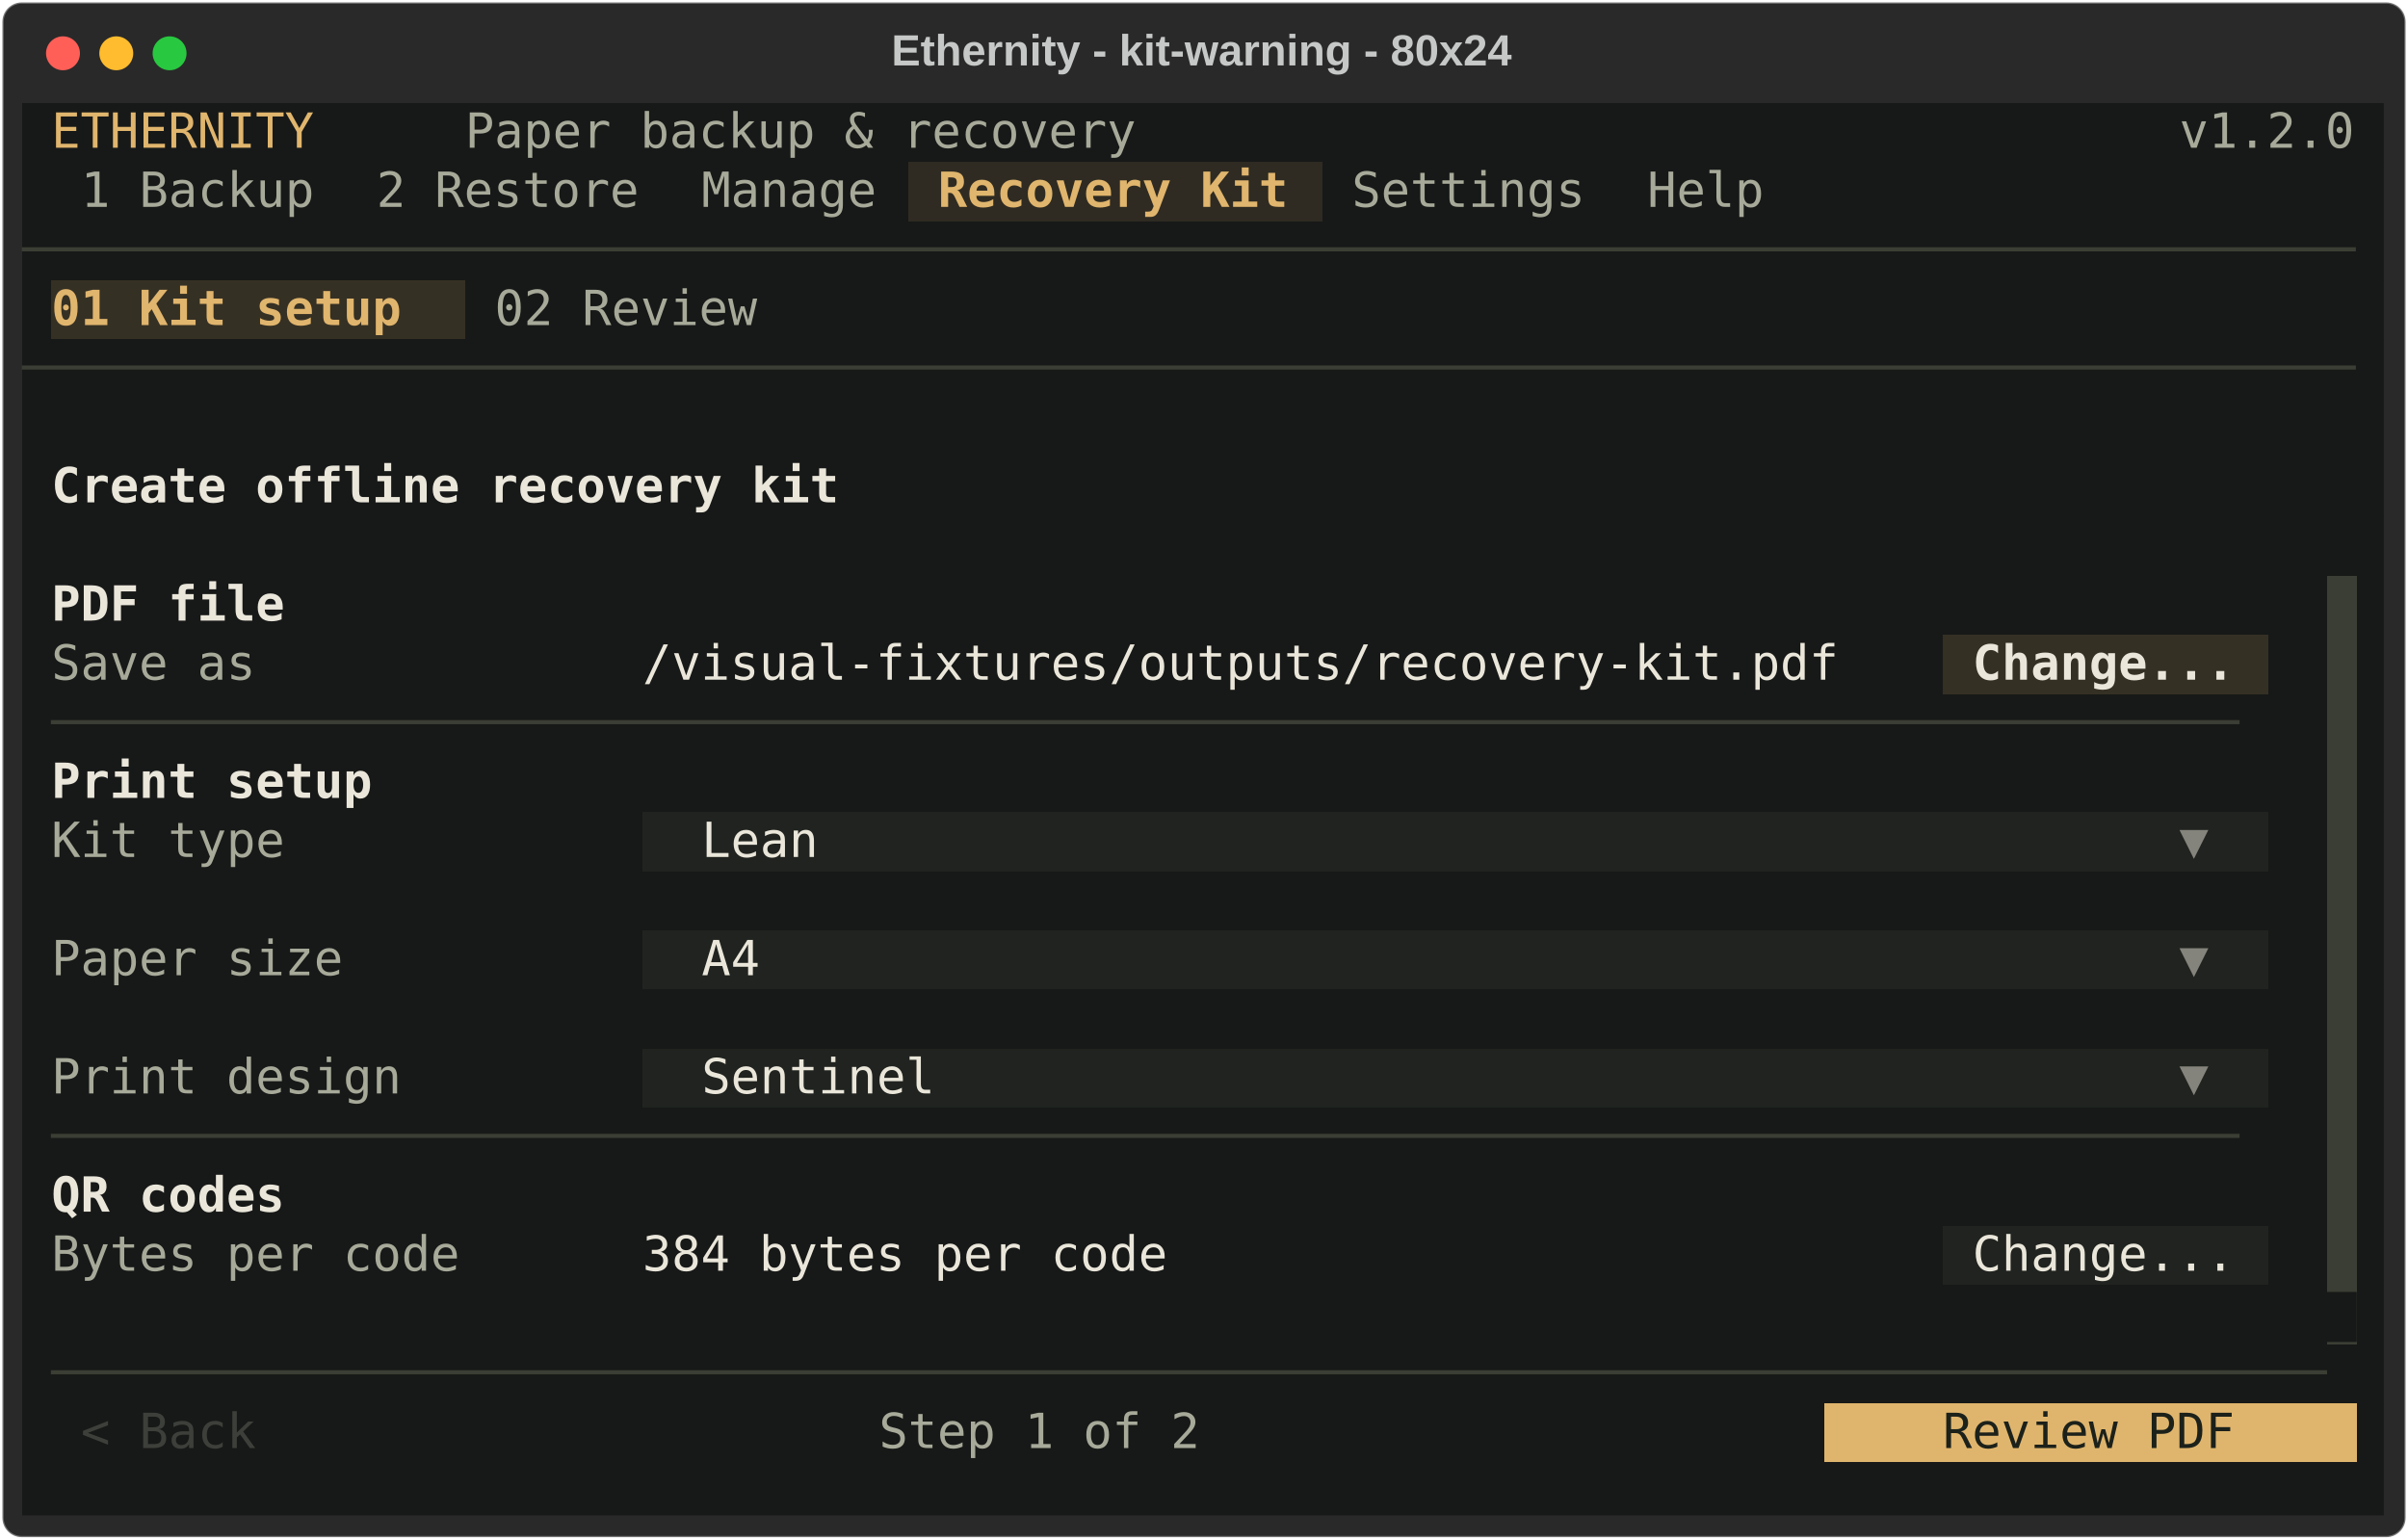
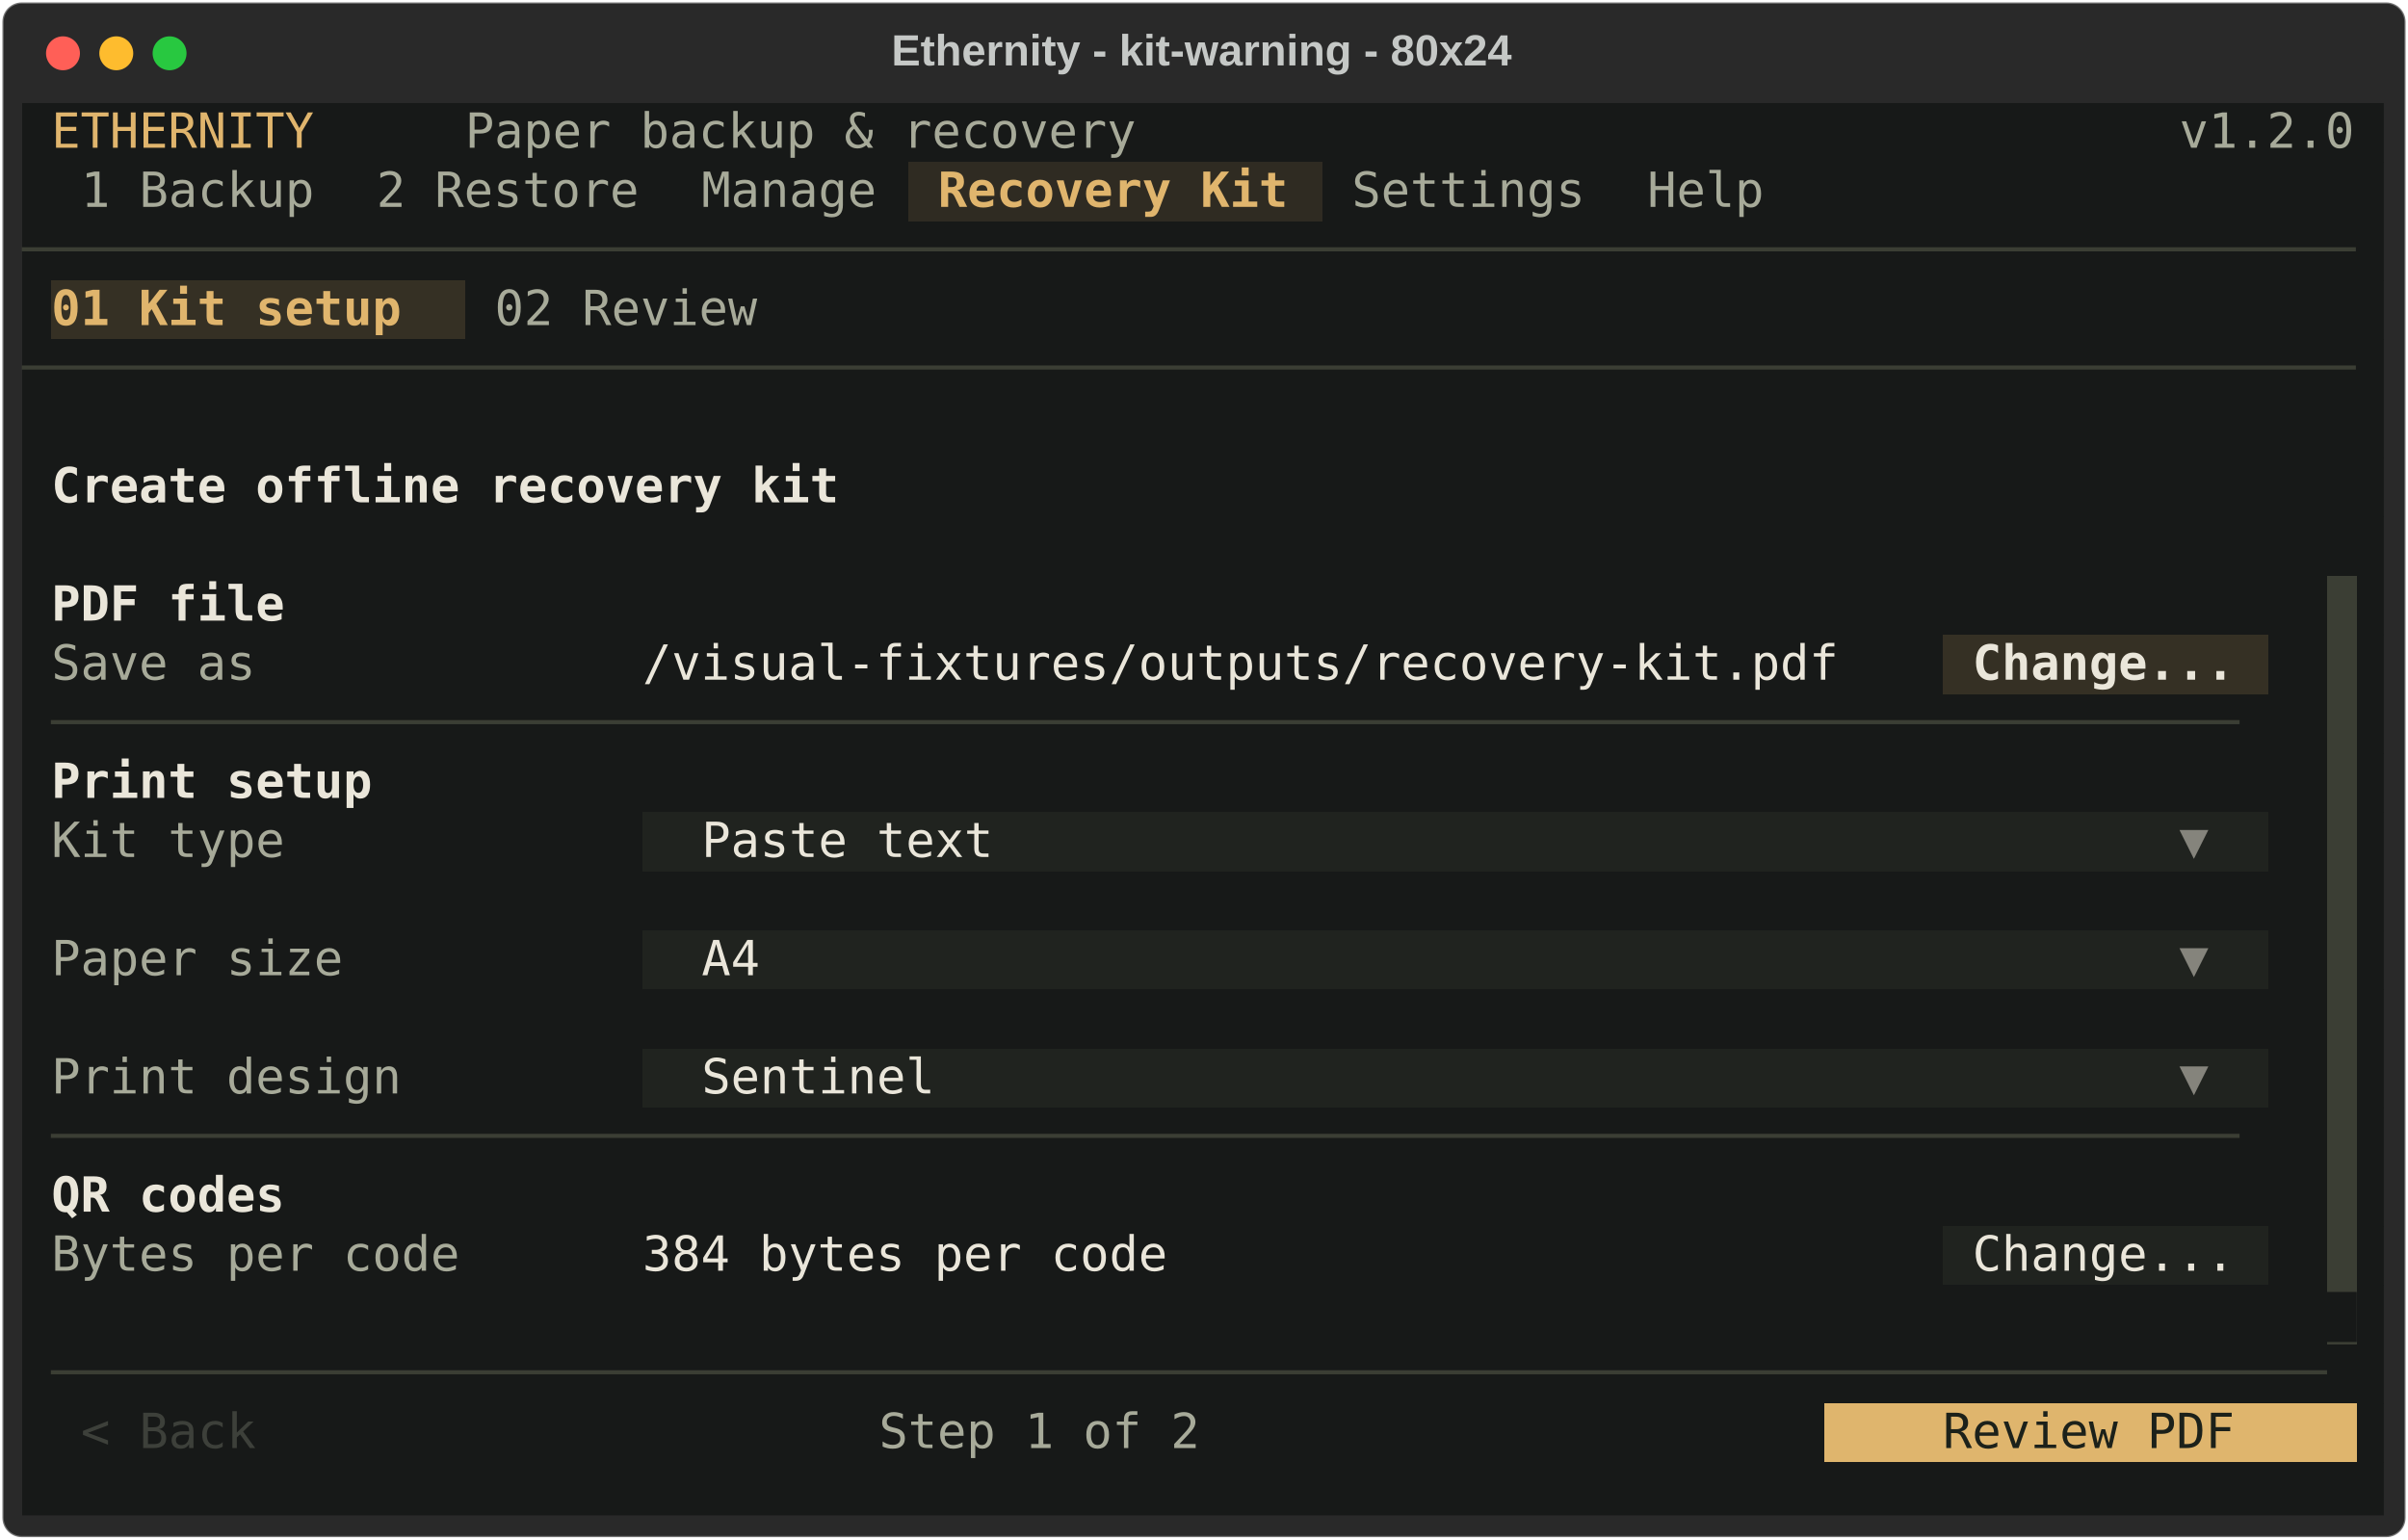
<svg xmlns="http://www.w3.org/2000/svg" class="rich-terminal" viewBox="0 0 994 635.6">
  <style>

    @font-face {
        font-family: "Fira Code";
        src: local("FiraCode-Regular"),
                url("https://cdnjs.cloudflare.com/ajax/libs/firacode/6.2.0/woff2/FiraCode-Regular.woff2") format("woff2"),
                url("https://cdnjs.cloudflare.com/ajax/libs/firacode/6.2.0/woff/FiraCode-Regular.woff") format("woff");
        font-style: normal;
        font-weight: 400;
    }
    @font-face {
        font-family: "Fira Code";
        src: local("FiraCode-Bold"),
                url("https://cdnjs.cloudflare.com/ajax/libs/firacode/6.2.0/woff2/FiraCode-Bold.woff2") format("woff2"),
                url("https://cdnjs.cloudflare.com/ajax/libs/firacode/6.2.0/woff/FiraCode-Bold.woff") format("woff");
        font-style: bold;
        font-weight: 700;
    }

    .terminal-matrix {
        font-family: Fira Code, monospace;
        font-size: 20px;
        line-height: 24.4px;
        font-variant-east-asian: full-width;
    }

    .terminal-title {
        font-size: 18px;
        font-weight: bold;
        font-family: arial;
    }

    .terminal-r1 { fill: #c5c8c6 }
.terminal-r2 { fill: #e0b56d }
.terminal-r3 { fill: #a7aa99 }
.terminal-r4 { fill: #e0b56d;font-weight: bold }
.terminal-r5 { fill: #3b3e34 }
.terminal-r6 { fill: #eae6da;font-weight: bold }
.terminal-r7 { fill: #171918 }
.terminal-r8 { fill: #eae6da }
.terminal-r9 { fill: #85847c }
.terminal-r10 { fill: #3d403a }
.terminal-r11 { fill: #1c211a }
    </style>
  <defs>
    <clipPath id="terminal-clip-terminal">
      <rect x="0" y="0" width="975.0" height="584.6" />
    </clipPath>
    <clipPath id="terminal-line-0">
      <rect x="0" y="1.5" width="976" height="24.65" />
    </clipPath>
    <clipPath id="terminal-line-1">
      <rect x="0" y="25.9" width="976" height="24.65" />
    </clipPath>
    <clipPath id="terminal-line-2">
      <rect x="0" y="50.3" width="976" height="24.65" />
    </clipPath>
    <clipPath id="terminal-line-3">
      <rect x="0" y="74.7" width="976" height="24.65" />
    </clipPath>
    <clipPath id="terminal-line-4">
      <rect x="0" y="99.1" width="976" height="24.65" />
    </clipPath>
    <clipPath id="terminal-line-5">
      <rect x="0" y="123.5" width="976" height="24.65" />
    </clipPath>
    <clipPath id="terminal-line-6">
      <rect x="0" y="147.9" width="976" height="24.65" />
    </clipPath>
    <clipPath id="terminal-line-7">
      <rect x="0" y="172.3" width="976" height="24.65" />
    </clipPath>
    <clipPath id="terminal-line-8">
      <rect x="0" y="196.7" width="976" height="24.65" />
    </clipPath>
    <clipPath id="terminal-line-9">
      <rect x="0" y="221.1" width="976" height="24.65" />
    </clipPath>
    <clipPath id="terminal-line-10">
      <rect x="0" y="245.5" width="976" height="24.65" />
    </clipPath>
    <clipPath id="terminal-line-11">
      <rect x="0" y="269.9" width="976" height="24.65" />
    </clipPath>
    <clipPath id="terminal-line-12">
      <rect x="0" y="294.3" width="976" height="24.65" />
    </clipPath>
    <clipPath id="terminal-line-13">
      <rect x="0" y="318.7" width="976" height="24.65" />
    </clipPath>
    <clipPath id="terminal-line-14">
      <rect x="0" y="343.1" width="976" height="24.65" />
    </clipPath>
    <clipPath id="terminal-line-15">
      <rect x="0" y="367.5" width="976" height="24.65" />
    </clipPath>
    <clipPath id="terminal-line-16">
      <rect x="0" y="391.9" width="976" height="24.65" />
    </clipPath>
    <clipPath id="terminal-line-17">
      <rect x="0" y="416.3" width="976" height="24.65" />
    </clipPath>
    <clipPath id="terminal-line-18">
      <rect x="0" y="440.7" width="976" height="24.65" />
    </clipPath>
    <clipPath id="terminal-line-19">
      <rect x="0" y="465.1" width="976" height="24.65" />
    </clipPath>
    <clipPath id="terminal-line-20">
      <rect x="0" y="489.5" width="976" height="24.65" />
    </clipPath>
    <clipPath id="terminal-line-21">
      <rect x="0" y="513.9" width="976" height="24.65" />
    </clipPath>
    <clipPath id="terminal-line-22">
      <rect x="0" y="538.3" width="976" height="24.65" />
    </clipPath>
  </defs>
  <rect fill="#292929" stroke="rgba(255,255,255,0.35)" stroke-width="1" x="1" y="1" width="992" height="633.6" rx="8" />
  <text class="terminal-title" fill="#c5c8c6" text-anchor="middle" x="496" y="27">Ethernity - kit-warning - 80x24</text>
  <g transform="translate(26,22)">
    <circle cx="0" cy="0" r="7" fill="#ff5f57" />
    <circle cx="22" cy="0" r="7" fill="#febc2e" />
    <circle cx="44" cy="0" r="7" fill="#28c840" />
  </g>
  <g transform="translate(9, 41)" clip-path="url(#terminal-clip-terminal)">
    <rect fill="#171918" x="0" y="1.5" width="12.2" height="24.65" shape-rendering="crispEdges" />
    <rect fill="#171918" x="12.2" y="1.5" width="109.8" height="24.65" shape-rendering="crispEdges" />
    <rect fill="#171918" x="122" y="1.5" width="61" height="24.65" shape-rendering="crispEdges" />
    <rect fill="#171918" x="183" y="1.5" width="280.6" height="24.65" shape-rendering="crispEdges" />
    <rect fill="#171918" x="463.6" y="1.5" width="427" height="24.65" shape-rendering="crispEdges" />
    <rect fill="#171918" x="890.6" y="1.5" width="73.2" height="24.65" shape-rendering="crispEdges" />
    <rect fill="#171918" x="963.8" y="1.5" width="12.2" height="24.65" shape-rendering="crispEdges" />
    <rect fill="#171918" x="0" y="25.9" width="24.4" height="24.65" shape-rendering="crispEdges" />
    <rect fill="#171918" x="24.4" y="25.9" width="97.6" height="24.65" shape-rendering="crispEdges" />
    <rect fill="#171918" x="122" y="25.9" width="24.4" height="24.65" shape-rendering="crispEdges" />
    <rect fill="#171918" x="146.4" y="25.9" width="109.8" height="24.65" shape-rendering="crispEdges" />
    <rect fill="#171918" x="256.2" y="25.9" width="24.4" height="24.65" shape-rendering="crispEdges" />
    <rect fill="#171918" x="280.6" y="25.9" width="73.2" height="24.65" shape-rendering="crispEdges" />
    <rect fill="#171918" x="353.8" y="25.9" width="12.2" height="24.65" shape-rendering="crispEdges" />
    <rect fill="#2f2b22" x="366" y="25.9" width="12.2" height="24.65" shape-rendering="crispEdges" />
    <rect fill="#2f2b22" x="378.2" y="25.9" width="146.4" height="24.65" shape-rendering="crispEdges" />
    <rect fill="#2f2b22" x="524.6" y="25.9" width="12.2" height="24.65" shape-rendering="crispEdges" />
    <rect fill="#171918" x="536.8" y="25.9" width="12.2" height="24.65" shape-rendering="crispEdges" />
    <rect fill="#171918" x="549" y="25.9" width="97.6" height="24.65" shape-rendering="crispEdges" />
    <rect fill="#171918" x="646.6" y="25.9" width="24.4" height="24.65" shape-rendering="crispEdges" />
    <rect fill="#171918" x="671" y="25.9" width="48.8" height="24.65" shape-rendering="crispEdges" />
    <rect fill="#171918" x="719.8" y="25.9" width="256.2" height="24.65" shape-rendering="crispEdges" />
    <rect fill="#171918" x="0" y="50.3" width="976" height="24.65" shape-rendering="crispEdges" />
    <rect fill="#171918" x="0" y="74.7" width="12.2" height="24.65" shape-rendering="crispEdges" />
    <rect fill="#353024" x="12.2" y="74.7" width="146.4" height="24.65" shape-rendering="crispEdges" />
    <rect fill="#353024" x="158.6" y="74.7" width="24.4" height="24.65" shape-rendering="crispEdges" />
    <rect fill="#171918" x="183" y="74.7" width="12.2" height="24.65" shape-rendering="crispEdges" />
    <rect fill="#171918" x="195.2" y="74.7" width="109.8" height="24.65" shape-rendering="crispEdges" />
    <rect fill="#171918" x="305" y="74.7" width="24.4" height="24.65" shape-rendering="crispEdges" />
    <rect fill="#171918" x="329.4" y="74.7" width="646.6" height="24.65" shape-rendering="crispEdges" />
    <rect fill="#171918" x="0" y="99.1" width="976" height="24.65" shape-rendering="crispEdges" />
    <rect fill="#171918" x="0" y="123.5" width="976" height="24.65" shape-rendering="crispEdges" />
    <rect fill="#171918" x="0" y="147.9" width="12.2" height="24.65" shape-rendering="crispEdges" />
    <rect fill="#171918" x="12.2" y="147.9" width="329.4" height="24.65" shape-rendering="crispEdges" />
    <rect fill="#171918" x="341.6" y="147.9" width="634.4" height="24.65" shape-rendering="crispEdges" />
    <rect fill="#171918" x="0" y="172.3" width="976" height="24.65" shape-rendering="crispEdges" />
    <rect fill="#171918" x="0" y="196.7" width="12.2" height="24.65" shape-rendering="crispEdges" />
    <rect fill="#171918" x="12.2" y="196.7" width="97.6" height="24.65" shape-rendering="crispEdges" />
    <rect fill="#171918" x="109.8" y="196.7" width="841.8" height="24.65" shape-rendering="crispEdges" />
    <rect fill="#3b3e34" x="951.6" y="196.7" width="12.2" height="24.65" shape-rendering="crispEdges" />
    <rect fill="#171918" x="963.8" y="196.7" width="12.2" height="24.65" shape-rendering="crispEdges" />
    <rect fill="#171918" x="0" y="221.1" width="12.2" height="24.65" shape-rendering="crispEdges" />
    <rect fill="#171918" x="12.2" y="221.1" width="85.4" height="24.65" shape-rendering="crispEdges" />
    <rect fill="#171918" x="97.6" y="221.1" width="134.2" height="24.65" shape-rendering="crispEdges" />
    <rect fill="#171918" x="231.8" y="221.1" width="24.4" height="24.65" shape-rendering="crispEdges" />
    <rect fill="#171918" x="256.2" y="221.1" width="500.2" height="24.65" shape-rendering="crispEdges" />
    <rect fill="#171918" x="756.4" y="221.1" width="24.4" height="24.65" shape-rendering="crispEdges" />
    <rect fill="#171918" x="780.8" y="221.1" width="12.2" height="24.65" shape-rendering="crispEdges" />
    <rect fill="#353024" x="793" y="221.1" width="12.2" height="24.65" shape-rendering="crispEdges" />
    <rect fill="#353024" x="805.2" y="221.1" width="109.8" height="24.65" shape-rendering="crispEdges" />
    <rect fill="#353024" x="915" y="221.1" width="12.2" height="24.65" shape-rendering="crispEdges" />
    <rect fill="#171918" x="927.2" y="221.1" width="24.4" height="24.65" shape-rendering="crispEdges" />
    <rect fill="#3b3e34" x="951.6" y="221.1" width="12.2" height="24.65" shape-rendering="crispEdges" />
    <rect fill="#171918" x="963.8" y="221.1" width="12.2" height="24.65" shape-rendering="crispEdges" />
    <rect fill="#171918" x="0" y="245.5" width="12.2" height="24.65" shape-rendering="crispEdges" />
    <rect fill="#171918" x="12.2" y="245.5" width="915" height="24.65" shape-rendering="crispEdges" />
    <rect fill="#171918" x="927.2" y="245.5" width="24.4" height="24.65" shape-rendering="crispEdges" />
    <rect fill="#3b3e34" x="951.6" y="245.5" width="12.2" height="24.65" shape-rendering="crispEdges" />
    <rect fill="#171918" x="963.8" y="245.5" width="12.2" height="24.65" shape-rendering="crispEdges" />
    <rect fill="#171918" x="0" y="269.9" width="12.2" height="24.65" shape-rendering="crispEdges" />
    <rect fill="#171918" x="12.2" y="269.9" width="134.2" height="24.65" shape-rendering="crispEdges" />
    <rect fill="#171918" x="146.4" y="269.9" width="805.2" height="24.65" shape-rendering="crispEdges" />
    <rect fill="#3b3e34" x="951.6" y="269.9" width="12.2" height="24.65" shape-rendering="crispEdges" />
    <rect fill="#171918" x="963.8" y="269.9" width="12.2" height="24.65" shape-rendering="crispEdges" />
    <rect fill="#171918" x="0" y="294.3" width="12.2" height="24.65" shape-rendering="crispEdges" />
    <rect fill="#171918" x="12.2" y="294.3" width="97.6" height="24.65" shape-rendering="crispEdges" />
    <rect fill="#171918" x="109.8" y="294.3" width="122" height="24.65" shape-rendering="crispEdges" />
    <rect fill="#171918" x="231.8" y="294.3" width="24.4" height="24.65" shape-rendering="crispEdges" />
    <rect fill="#20231f" x="256.2" y="294.3" width="24.4" height="24.65" shape-rendering="crispEdges" />
-     <rect fill="#20231f" x="280.6" y="294.3" width="48.8" height="24.65" shape-rendering="crispEdges" />
-     <rect fill="#20231f" x="329.4" y="294.3" width="561.2" height="24.65" shape-rendering="crispEdges" />
+     <rect fill="#20231f" x="280.6" y="294.3" width="122" height="24.65" shape-rendering="crispEdges" />
+     <rect fill="#20231f" x="402.6" y="294.3" width="488" height="24.65" shape-rendering="crispEdges" />
    <rect fill="#20231f" x="890.6" y="294.3" width="12.2" height="24.65" shape-rendering="crispEdges" />
    <rect fill="#20231f" x="902.8" y="294.3" width="24.4" height="24.65" shape-rendering="crispEdges" />
    <rect fill="#171918" x="927.2" y="294.3" width="24.4" height="24.65" shape-rendering="crispEdges" />
    <rect fill="#3b3e34" x="951.6" y="294.3" width="12.2" height="24.65" shape-rendering="crispEdges" />
    <rect fill="#171918" x="963.8" y="294.3" width="12.2" height="24.65" shape-rendering="crispEdges" />
    <rect fill="#171918" x="0" y="318.7" width="951.6" height="24.65" shape-rendering="crispEdges" />
    <rect fill="#3b3e34" x="951.6" y="318.7" width="12.2" height="24.65" shape-rendering="crispEdges" />
    <rect fill="#171918" x="963.8" y="318.7" width="12.2" height="24.65" shape-rendering="crispEdges" />
    <rect fill="#171918" x="0" y="343.1" width="12.2" height="24.65" shape-rendering="crispEdges" />
    <rect fill="#171918" x="12.2" y="343.1" width="122" height="24.65" shape-rendering="crispEdges" />
    <rect fill="#171918" x="134.2" y="343.1" width="97.6" height="24.65" shape-rendering="crispEdges" />
    <rect fill="#171918" x="231.8" y="343.1" width="24.4" height="24.65" shape-rendering="crispEdges" />
    <rect fill="#20231f" x="256.2" y="343.1" width="24.4" height="24.65" shape-rendering="crispEdges" />
    <rect fill="#20231f" x="280.6" y="343.1" width="24.4" height="24.65" shape-rendering="crispEdges" />
    <rect fill="#20231f" x="305" y="343.1" width="585.6" height="24.65" shape-rendering="crispEdges" />
    <rect fill="#20231f" x="890.6" y="343.1" width="12.2" height="24.65" shape-rendering="crispEdges" />
    <rect fill="#20231f" x="902.8" y="343.1" width="24.4" height="24.65" shape-rendering="crispEdges" />
    <rect fill="#171918" x="927.2" y="343.1" width="24.4" height="24.65" shape-rendering="crispEdges" />
    <rect fill="#3b3e34" x="951.6" y="343.1" width="12.2" height="24.65" shape-rendering="crispEdges" />
    <rect fill="#171918" x="963.8" y="343.1" width="12.2" height="24.65" shape-rendering="crispEdges" />
    <rect fill="#171918" x="0" y="367.5" width="951.6" height="24.65" shape-rendering="crispEdges" />
    <rect fill="#3b3e34" x="951.6" y="367.5" width="12.2" height="24.65" shape-rendering="crispEdges" />
    <rect fill="#171918" x="963.8" y="367.5" width="12.2" height="24.65" shape-rendering="crispEdges" />
    <rect fill="#171918" x="0" y="391.9" width="12.2" height="24.65" shape-rendering="crispEdges" />
    <rect fill="#171918" x="12.2" y="391.9" width="146.4" height="24.65" shape-rendering="crispEdges" />
    <rect fill="#171918" x="158.6" y="391.9" width="73.2" height="24.65" shape-rendering="crispEdges" />
    <rect fill="#171918" x="231.8" y="391.9" width="24.4" height="24.65" shape-rendering="crispEdges" />
    <rect fill="#20231f" x="256.2" y="391.9" width="24.4" height="24.65" shape-rendering="crispEdges" />
    <rect fill="#20231f" x="280.6" y="391.9" width="97.6" height="24.65" shape-rendering="crispEdges" />
    <rect fill="#20231f" x="378.2" y="391.9" width="512.4" height="24.65" shape-rendering="crispEdges" />
    <rect fill="#20231f" x="890.6" y="391.9" width="12.2" height="24.65" shape-rendering="crispEdges" />
    <rect fill="#20231f" x="902.8" y="391.9" width="24.4" height="24.65" shape-rendering="crispEdges" />
    <rect fill="#171918" x="927.2" y="391.9" width="24.4" height="24.65" shape-rendering="crispEdges" />
    <rect fill="#3b3e34" x="951.6" y="391.9" width="12.2" height="24.65" shape-rendering="crispEdges" />
    <rect fill="#171918" x="963.8" y="391.9" width="12.2" height="24.65" shape-rendering="crispEdges" />
    <rect fill="#171918" x="0" y="416.3" width="12.2" height="24.65" shape-rendering="crispEdges" />
    <rect fill="#171918" x="12.2" y="416.3" width="915" height="24.65" shape-rendering="crispEdges" />
    <rect fill="#171918" x="927.2" y="416.3" width="24.4" height="24.65" shape-rendering="crispEdges" />
    <rect fill="#3b3e34" x="951.6" y="416.3" width="12.2" height="24.65" shape-rendering="crispEdges" />
    <rect fill="#171918" x="963.8" y="416.3" width="12.2" height="24.65" shape-rendering="crispEdges" />
    <rect fill="#171918" x="0" y="440.7" width="12.2" height="24.65" shape-rendering="crispEdges" />
    <rect fill="#171918" x="12.2" y="440.7" width="97.6" height="24.65" shape-rendering="crispEdges" />
    <rect fill="#171918" x="109.8" y="440.7" width="841.8" height="24.65" shape-rendering="crispEdges" />
    <rect fill="#3b3e34" x="951.6" y="440.7" width="12.2" height="24.65" shape-rendering="crispEdges" />
    <rect fill="#171918" x="963.8" y="440.7" width="12.2" height="24.65" shape-rendering="crispEdges" />
    <rect fill="#171918" x="0" y="465.1" width="12.2" height="24.65" shape-rendering="crispEdges" />
    <rect fill="#171918" x="12.2" y="465.1" width="170.8" height="24.65" shape-rendering="crispEdges" />
    <rect fill="#171918" x="183" y="465.1" width="48.8" height="24.65" shape-rendering="crispEdges" />
    <rect fill="#171918" x="231.8" y="465.1" width="24.4" height="24.65" shape-rendering="crispEdges" />
    <rect fill="#171918" x="256.2" y="465.1" width="219.6" height="24.65" shape-rendering="crispEdges" />
    <rect fill="#171918" x="475.8" y="465.1" width="305" height="24.65" shape-rendering="crispEdges" />
    <rect fill="#171918" x="780.8" y="465.1" width="12.2" height="24.65" shape-rendering="crispEdges" />
    <rect fill="#20231f" x="793" y="465.1" width="12.2" height="24.65" shape-rendering="crispEdges" />
    <rect fill="#20231f" x="805.2" y="465.1" width="109.8" height="24.65" shape-rendering="crispEdges" />
    <rect fill="#20231f" x="915" y="465.1" width="12.2" height="24.65" shape-rendering="crispEdges" />
    <rect fill="#171918" x="927.2" y="465.1" width="24.4" height="24.65" shape-rendering="crispEdges" />
    <rect fill="#3b3e34" x="951.6" y="465.1" width="12.2" height="24.65" shape-rendering="crispEdges" />
    <rect fill="#171918" x="963.8" y="465.1" width="12.2" height="24.65" shape-rendering="crispEdges" />
    <rect fill="#171918" x="0" y="489.5" width="951.6" height="24.65" shape-rendering="crispEdges" />
    <rect fill="#3b3e34" x="951.6" y="489.5" width="12.2" height="24.65" shape-rendering="crispEdges" />
    <rect fill="#171918" x="963.8" y="489.5" width="12.2" height="24.65" shape-rendering="crispEdges" />
    <rect fill="#171918" x="0" y="513.9" width="12.2" height="24.65" shape-rendering="crispEdges" />
    <rect fill="#171918" x="12.2" y="513.9" width="951.6" height="24.65" shape-rendering="crispEdges" />
    <rect fill="#171918" x="963.8" y="513.9" width="12.2" height="24.65" shape-rendering="crispEdges" />
    <rect fill="#171918" x="0" y="538.3" width="24.4" height="24.65" shape-rendering="crispEdges" />
    <rect fill="#171918" x="24.4" y="538.3" width="73.2" height="24.65" shape-rendering="crispEdges" />
    <rect fill="#171918" x="97.6" y="538.3" width="12.2" height="24.65" shape-rendering="crispEdges" />
    <rect fill="#171918" x="109.8" y="538.3" width="0" height="24.65" shape-rendering="crispEdges" />
    <rect fill="#171918" x="109.8" y="538.3" width="244" height="24.65" shape-rendering="crispEdges" />
    <rect fill="#171918" x="353.8" y="538.3" width="134.2" height="24.65" shape-rendering="crispEdges" />
    <rect fill="#171918" x="488" y="538.3" width="0" height="24.65" shape-rendering="crispEdges" />
    <rect fill="#171918" x="488" y="538.3" width="256.2" height="24.65" shape-rendering="crispEdges" />
    <rect fill="#dfb56d" x="744.2" y="538.3" width="48.8" height="24.65" shape-rendering="crispEdges" />
    <rect fill="#dfb56d" x="793" y="538.3" width="122" height="24.65" shape-rendering="crispEdges" />
    <rect fill="#dfb56d" x="915" y="538.3" width="48.8" height="24.65" shape-rendering="crispEdges" />
    <rect fill="#171918" x="963.8" y="538.3" width="12.2" height="24.65" shape-rendering="crispEdges" />
    <rect fill="#171918" x="0" y="562.7" width="976" height="24.65" shape-rendering="crispEdges" />
    <g class="terminal-matrix">
      <text class="terminal-r2" x="12.2" y="20" textLength="109.8" clip-path="url(#terminal-line-0)">ETHERNITY</text>
      <text class="terminal-r3" x="183" y="20" textLength="280.6" clip-path="url(#terminal-line-0)">Paper backup &amp; recovery</text>
      <text class="terminal-r3" x="890.6" y="20" textLength="73.2" clip-path="url(#terminal-line-0)">v1.2.0</text>
      <text class="terminal-r1" x="976" y="20" textLength="12.2" clip-path="url(#terminal-line-0)">
</text>
      <text class="terminal-r3" x="24.4" y="44.4" textLength="97.6" clip-path="url(#terminal-line-1)">1 Backup</text>
      <text class="terminal-r3" x="146.4" y="44.4" textLength="109.8" clip-path="url(#terminal-line-1)">2 Restore</text>
      <text class="terminal-r3" x="280.6" y="44.4" textLength="73.2" clip-path="url(#terminal-line-1)">Manage</text>
      <text class="terminal-r4" x="378.2" y="44.4" textLength="146.4" clip-path="url(#terminal-line-1)">Recovery Kit</text>
      <text class="terminal-r3" x="549" y="44.4" textLength="97.6" clip-path="url(#terminal-line-1)">Settings</text>
      <text class="terminal-r3" x="671" y="44.4" textLength="48.8" clip-path="url(#terminal-line-1)">Help</text>
      <text class="terminal-r1" x="976" y="44.4" textLength="12.2" clip-path="url(#terminal-line-1)">
</text>
      <text class="terminal-r5" x="0" y="68.8" textLength="976" clip-path="url(#terminal-line-2)">────────────────────────────────────────────────────────────────────────────────</text>
      <text class="terminal-r1" x="976" y="68.8" textLength="12.2" clip-path="url(#terminal-line-2)">
</text>
      <text class="terminal-r4" x="12.2" y="93.2" textLength="146.4" clip-path="url(#terminal-line-3)">01 Kit setup</text>
      <text class="terminal-r3" x="195.2" y="93.2" textLength="109.8" clip-path="url(#terminal-line-3)">02 Review</text>
      <text class="terminal-r1" x="976" y="93.2" textLength="12.2" clip-path="url(#terminal-line-3)">
</text>
      <text class="terminal-r5" x="0" y="117.6" textLength="976" clip-path="url(#terminal-line-4)">────────────────────────────────────────────────────────────────────────────────</text>
      <text class="terminal-r1" x="976" y="117.6" textLength="12.2" clip-path="url(#terminal-line-4)">
</text>
      <text class="terminal-r1" x="976" y="142" textLength="12.2" clip-path="url(#terminal-line-5)">
</text>
      <text class="terminal-r6" x="12.2" y="166.4" textLength="329.4" clip-path="url(#terminal-line-6)">Create offline recovery kit</text>
      <text class="terminal-r1" x="976" y="166.4" textLength="12.2" clip-path="url(#terminal-line-6)">
</text>
      <text class="terminal-r1" x="976" y="190.8" textLength="12.2" clip-path="url(#terminal-line-7)">
</text>
      <text class="terminal-r6" x="12.2" y="215.2" textLength="97.6" clip-path="url(#terminal-line-8)">PDF file</text>
      <text class="terminal-r1" x="976" y="215.2" textLength="12.2" clip-path="url(#terminal-line-8)">
</text>
      <text class="terminal-r3" x="12.2" y="239.6" textLength="85.4" clip-path="url(#terminal-line-9)">Save as</text>
      <text class="terminal-r8" x="256.2" y="239.6" textLength="500.2" clip-path="url(#terminal-line-9)">/visual-fixtures/outputs/recovery-kit.pdf</text>
      <text class="terminal-r6" x="805.2" y="239.6" textLength="109.8" clip-path="url(#terminal-line-9)">Change...</text>
      <text class="terminal-r1" x="976" y="239.6" textLength="12.2" clip-path="url(#terminal-line-9)">
</text>
      <text class="terminal-r5" x="12.2" y="264" textLength="915" clip-path="url(#terminal-line-10)">───────────────────────────────────────────────────────────────────────────</text>
      <text class="terminal-r1" x="976" y="264" textLength="12.2" clip-path="url(#terminal-line-10)">
</text>
      <text class="terminal-r6" x="12.2" y="288.4" textLength="134.2" clip-path="url(#terminal-line-11)">Print setup</text>
      <text class="terminal-r1" x="976" y="288.4" textLength="12.2" clip-path="url(#terminal-line-11)">
</text>
      <text class="terminal-r3" x="12.2" y="312.8" textLength="97.6" clip-path="url(#terminal-line-12)">Kit type</text>
-       <text class="terminal-r8" x="280.6" y="312.8" textLength="48.8" clip-path="url(#terminal-line-12)">Lean</text>
+       <text class="terminal-r8" x="280.6" y="312.8" textLength="122" clip-path="url(#terminal-line-12)">Paste text</text>
      <text class="terminal-r9" x="890.6" y="312.8" textLength="12.2" clip-path="url(#terminal-line-12)">▼</text>
      <text class="terminal-r1" x="976" y="312.8" textLength="12.2" clip-path="url(#terminal-line-12)">
</text>
      <text class="terminal-r1" x="976" y="337.2" textLength="12.2" clip-path="url(#terminal-line-13)">
</text>
      <text class="terminal-r3" x="12.2" y="361.6" textLength="122" clip-path="url(#terminal-line-14)">Paper size</text>
      <text class="terminal-r8" x="280.6" y="361.6" textLength="24.4" clip-path="url(#terminal-line-14)">A4</text>
      <text class="terminal-r9" x="890.6" y="361.6" textLength="12.2" clip-path="url(#terminal-line-14)">▼</text>
      <text class="terminal-r1" x="976" y="361.6" textLength="12.2" clip-path="url(#terminal-line-14)">
</text>
      <text class="terminal-r1" x="976" y="386" textLength="12.2" clip-path="url(#terminal-line-15)">
</text>
      <text class="terminal-r3" x="12.2" y="410.4" textLength="146.4" clip-path="url(#terminal-line-16)">Print design</text>
      <text class="terminal-r8" x="280.6" y="410.4" textLength="97.6" clip-path="url(#terminal-line-16)">Sentinel</text>
      <text class="terminal-r9" x="890.6" y="410.4" textLength="12.2" clip-path="url(#terminal-line-16)">▼</text>
      <text class="terminal-r1" x="976" y="410.4" textLength="12.2" clip-path="url(#terminal-line-16)">
</text>
      <text class="terminal-r5" x="12.2" y="434.8" textLength="915" clip-path="url(#terminal-line-17)">───────────────────────────────────────────────────────────────────────────</text>
      <text class="terminal-r1" x="976" y="434.8" textLength="12.2" clip-path="url(#terminal-line-17)">
</text>
      <text class="terminal-r6" x="12.2" y="459.2" textLength="97.6" clip-path="url(#terminal-line-18)">QR codes</text>
      <text class="terminal-r1" x="976" y="459.2" textLength="12.2" clip-path="url(#terminal-line-18)">
</text>
      <text class="terminal-r3" x="12.2" y="483.6" textLength="170.8" clip-path="url(#terminal-line-19)">Bytes per code</text>
      <text class="terminal-r8" x="256.2" y="483.6" textLength="219.6" clip-path="url(#terminal-line-19)">384 bytes per code</text>
      <text class="terminal-r8" x="805.2" y="483.6" textLength="109.8" clip-path="url(#terminal-line-19)">Change...</text>
      <text class="terminal-r1" x="976" y="483.6" textLength="12.2" clip-path="url(#terminal-line-19)">
</text>
      <text class="terminal-r7" x="951.6" y="508" textLength="12.2" clip-path="url(#terminal-line-20)">▇</text>
      <text class="terminal-r1" x="976" y="508" textLength="12.2" clip-path="url(#terminal-line-20)">
</text>
      <text class="terminal-r5" x="12.2" y="532.4" textLength="951.6" clip-path="url(#terminal-line-21)">──────────────────────────────────────────────────────────────────────────────</text>
      <text class="terminal-r1" x="976" y="532.4" textLength="12.2" clip-path="url(#terminal-line-21)">
</text>
      <text class="terminal-r10" x="24.4" y="556.8" textLength="73.2" clip-path="url(#terminal-line-22)">&lt; Back</text>
      <text class="terminal-r3" x="353.8" y="556.8" textLength="134.2" clip-path="url(#terminal-line-22)">Step 1 of 2</text>
      <text class="terminal-r11" x="793" y="556.8" textLength="122" clip-path="url(#terminal-line-22)">Review PDF</text>
      <text class="terminal-r1" x="976" y="556.8" textLength="12.2" clip-path="url(#terminal-line-22)">
</text>
    </g>
  </g>
</svg>
